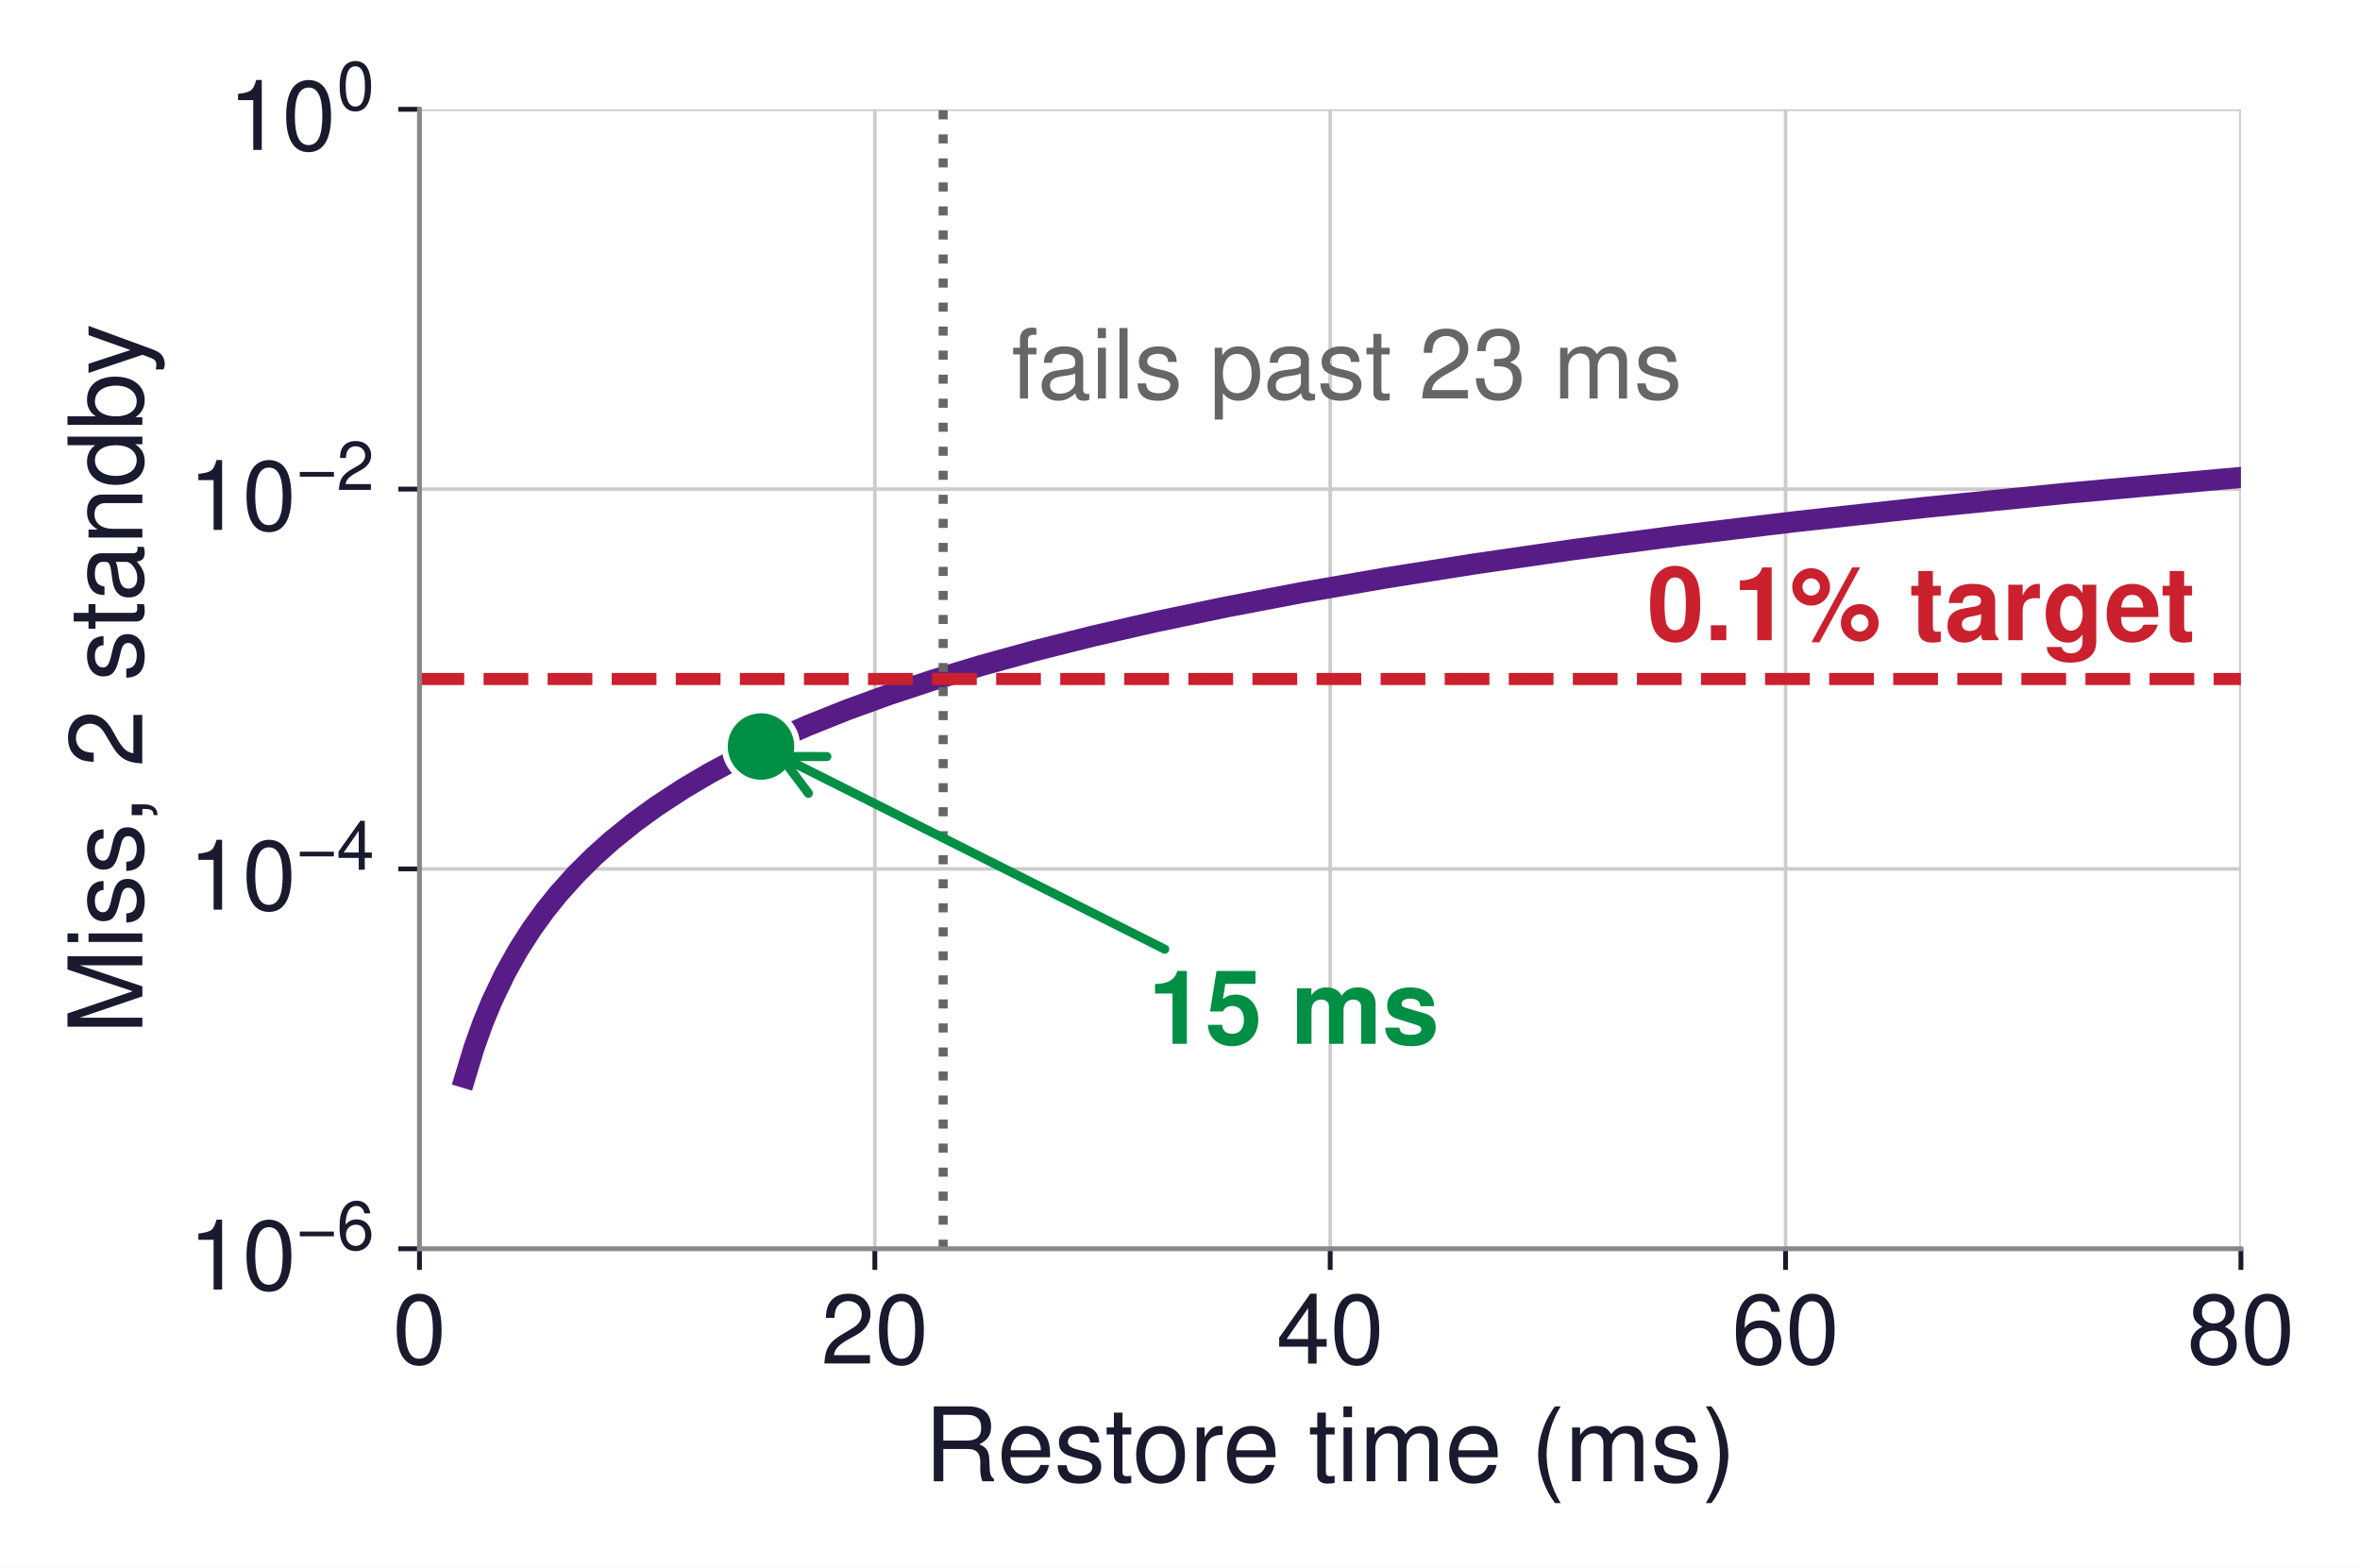
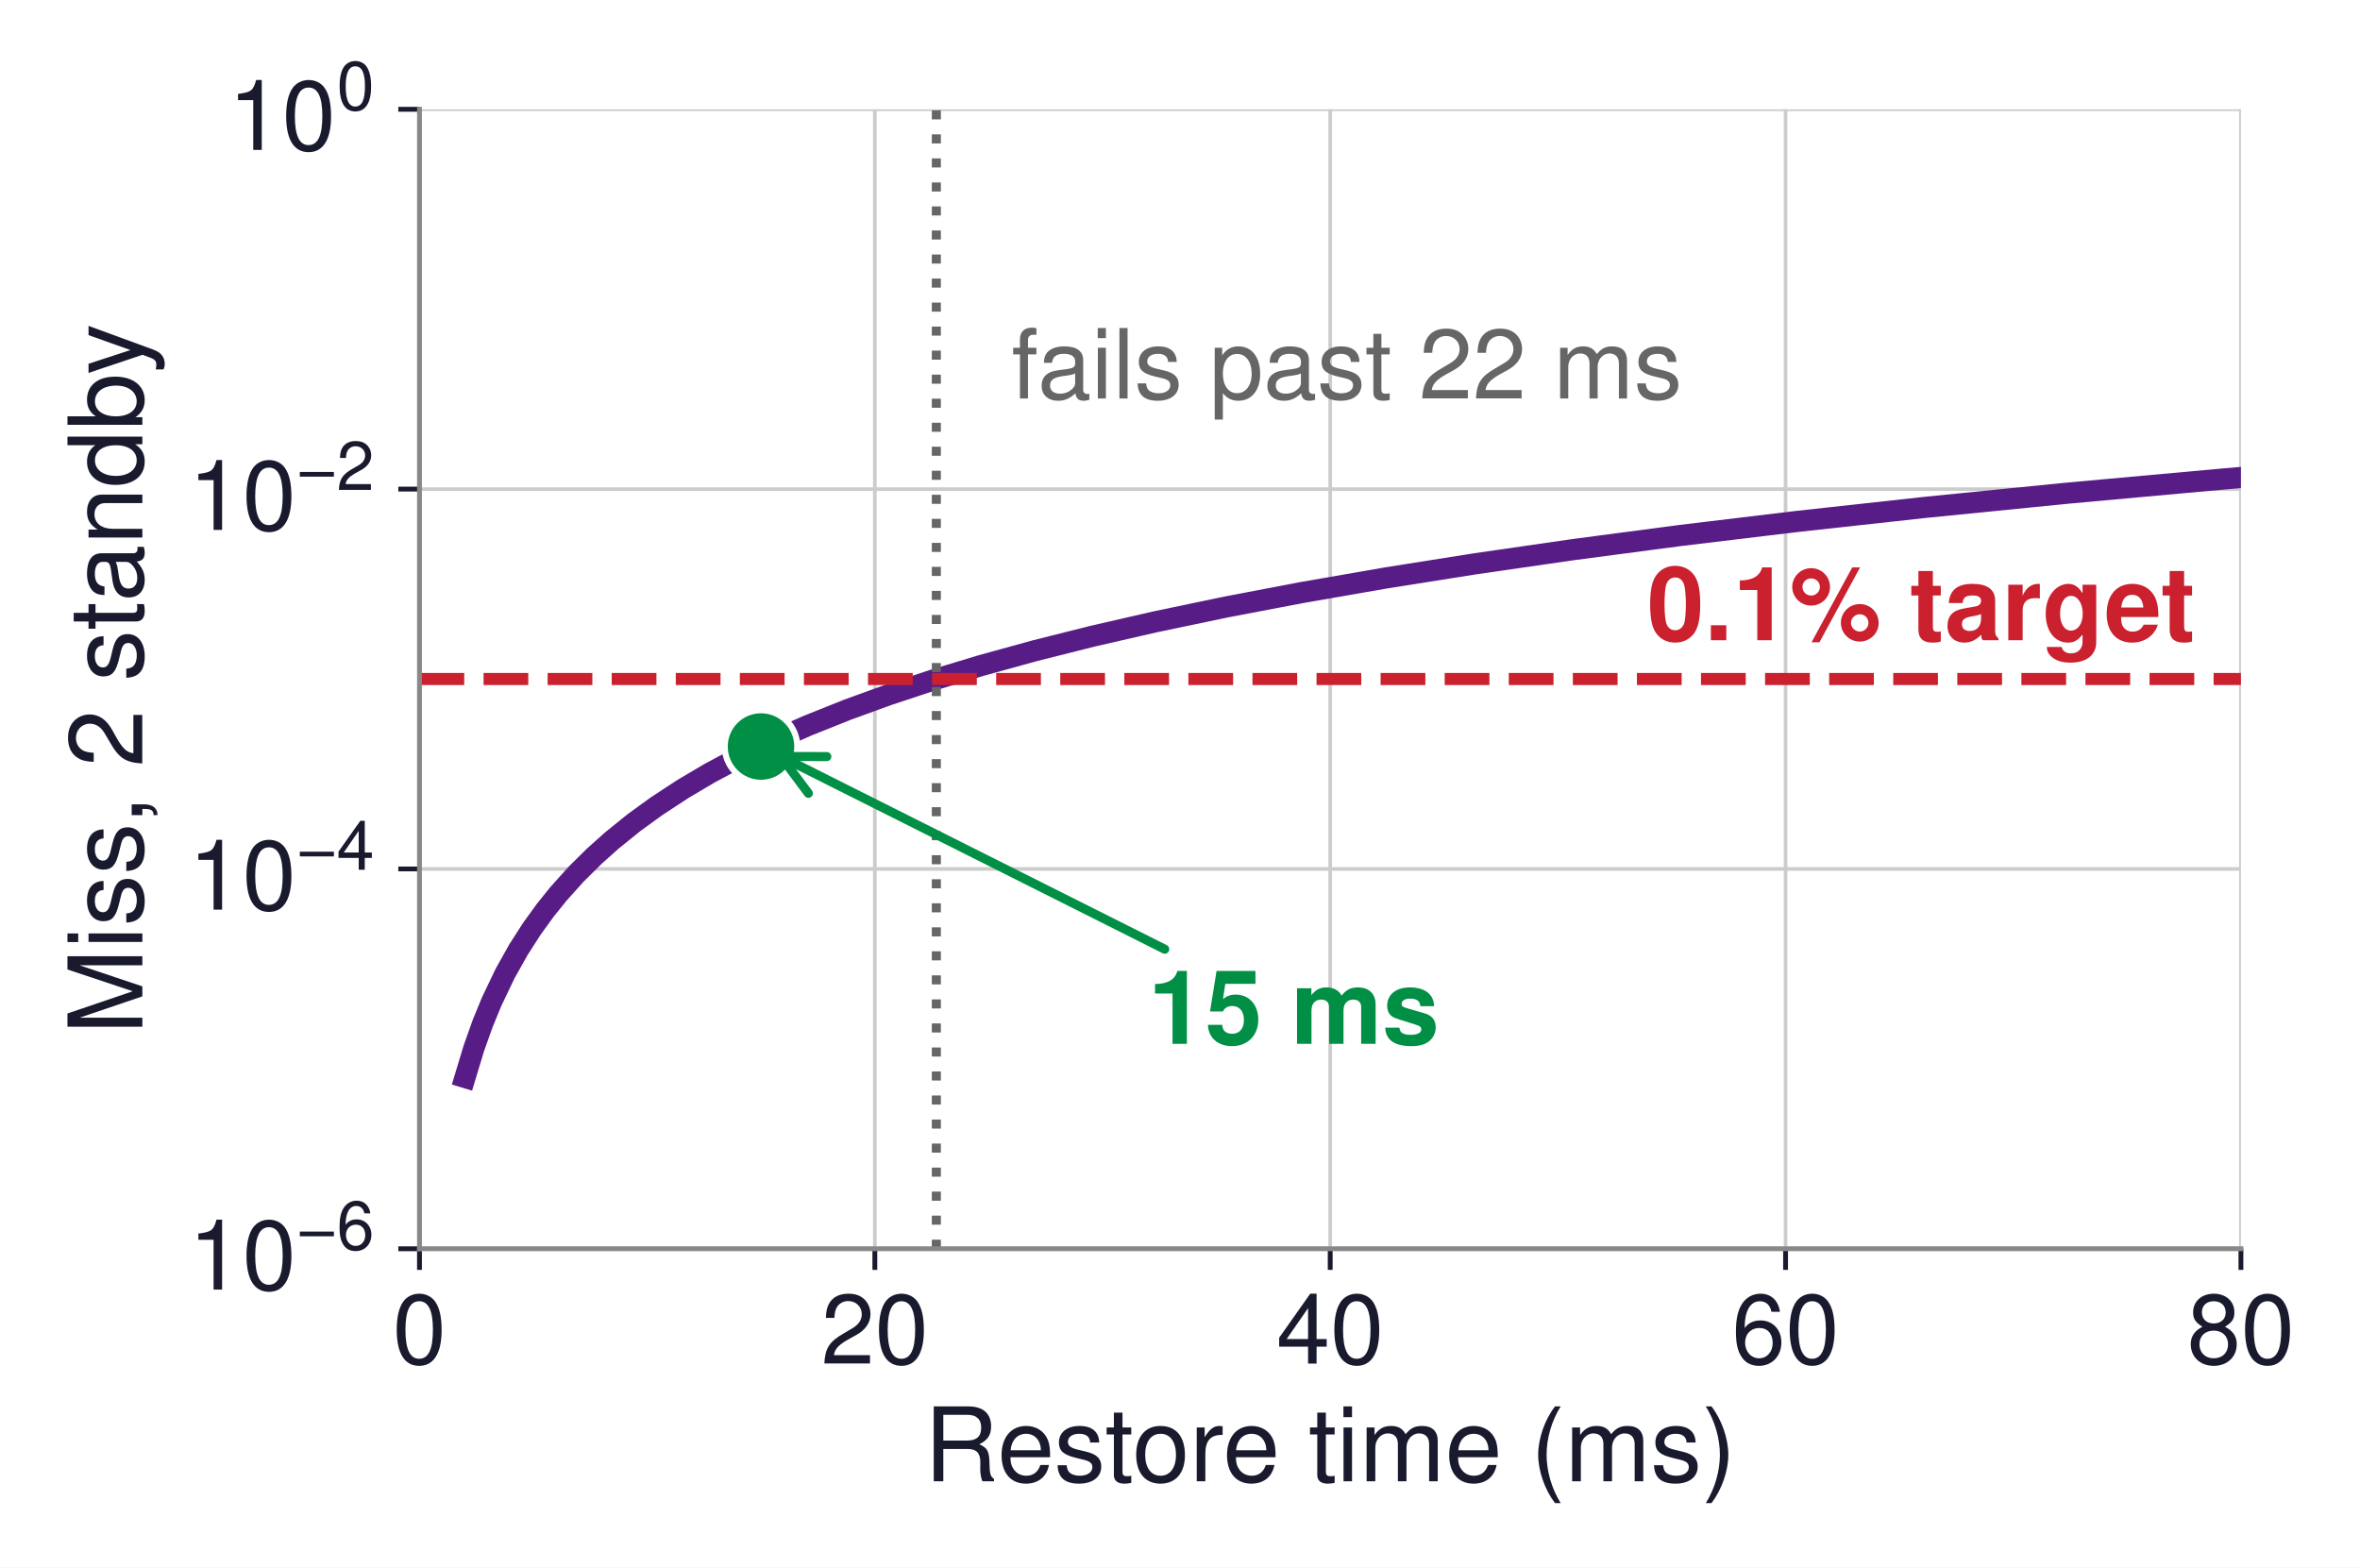
<svg xmlns="http://www.w3.org/2000/svg" xmlns:xlink="http://www.w3.org/1999/xlink" width="390.412pt" height="259.314pt" viewBox="0 0 390.412 259.314" version="1.1">
  <defs>
    <style type="text/css">*{stroke-linejoin: round; stroke-linecap: butt}</style>
  </defs>
  <g id="figure_1">
    <g id="patch_1">
      <path d="M 0 259.314  L 390.412 259.314  L 390.412 0  L 0 0  z " style="fill: #ffffff" />
    </g>
    <g id="axes_1">
      <g id="patch_2">
        <path d="M 69.394 206.576  L 370.714 206.576  L 370.714 18.08  L 69.394 18.08  z " style="fill: #ffffff" />
      </g>
      <g id="matplotlib.axis_1">
        <g id="xtick_1">
          <g id="line2d_1">
-             <path d="M 69.394 206.576  L 69.394 18.08  " clip-path="url(#pd2cd3eeafd)" style="fill: none; stroke: #cccccc; stroke-width: 0.6; stroke-linecap: square" />
+             <path d="M 69.394 206.576  L 69.394 18.08  " clip-path="url(#p1ff6d4d2e1)" style="fill: none; stroke: #cccccc; stroke-width: 0.6; stroke-linecap: square" />
          </g>
          <g id="line2d_2">
            <defs>
-               <path id="m32619b70f6" d="M 0 0  L 0 3.5  " style="stroke: #1a1a2e; stroke-width: 0.8" />
+               <path id="m6a50066929" d="M 0 0  L 0 3.5  " style="stroke: #1a1a2e; stroke-width: 0.8" />
            </defs>
            <g>
-               <use xlink:href="#m32619b70f6" x="69.394" y="206.576" style="fill: #1a1a2e; stroke: #1a1a2e; stroke-width: 0.8" />
+               <use xlink:href="#m6a50066929" x="69.394" y="206.576" style="fill: #1a1a2e; stroke: #1a1a2e; stroke-width: 0.8" />
            </g>
          </g>
          <g id="text_1">
            <text style="font-size: 16px; font-family: 'Helvetica', 'Arial', 'DejaVu Sans', sans-serif; text-anchor: middle; fill: #1a1a2e" x="69.394" y="225.576" transform="rotate(-0 69.39437 225.576)">0</text>
          </g>
        </g>
        <g id="xtick_2">
          <g id="line2d_3">
-             <path d="M 144.724 206.576  L 144.724 18.08  " clip-path="url(#pd2cd3eeafd)" style="fill: none; stroke: #cccccc; stroke-width: 0.6; stroke-linecap: square" />
+             <path d="M 144.724 206.576  L 144.724 18.08  " clip-path="url(#p1ff6d4d2e1)" style="fill: none; stroke: #cccccc; stroke-width: 0.6; stroke-linecap: square" />
          </g>
          <g id="line2d_4">
            <g>
-               <use xlink:href="#m32619b70f6" x="144.724" y="206.576" style="fill: #1a1a2e; stroke: #1a1a2e; stroke-width: 0.8" />
+               <use xlink:href="#m6a50066929" x="144.724" y="206.576" style="fill: #1a1a2e; stroke: #1a1a2e; stroke-width: 0.8" />
            </g>
          </g>
          <g id="text_2">
            <text style="font-size: 16px; font-family: 'Helvetica', 'Arial', 'DejaVu Sans', sans-serif; text-anchor: middle; fill: #1a1a2e" x="144.724" y="225.576" transform="rotate(-0 144.7244 225.576)">20</text>
          </g>
        </g>
        <g id="xtick_3">
          <g id="line2d_5">
-             <path d="M 220.054 206.576  L 220.054 18.08  " clip-path="url(#pd2cd3eeafd)" style="fill: none; stroke: #cccccc; stroke-width: 0.6; stroke-linecap: square" />
+             <path d="M 220.054 206.576  L 220.054 18.08  " clip-path="url(#p1ff6d4d2e1)" style="fill: none; stroke: #cccccc; stroke-width: 0.6; stroke-linecap: square" />
          </g>
          <g id="line2d_6">
            <g>
-               <use xlink:href="#m32619b70f6" x="220.054" y="206.576" style="fill: #1a1a2e; stroke: #1a1a2e; stroke-width: 0.8" />
+               <use xlink:href="#m6a50066929" x="220.054" y="206.576" style="fill: #1a1a2e; stroke: #1a1a2e; stroke-width: 0.8" />
            </g>
          </g>
          <g id="text_3">
            <text style="font-size: 16px; font-family: 'Helvetica', 'Arial', 'DejaVu Sans', sans-serif; text-anchor: middle; fill: #1a1a2e" x="220.054" y="225.576" transform="rotate(-0 220.0544 225.576)">40</text>
          </g>
        </g>
        <g id="xtick_4">
          <g id="line2d_7">
-             <path d="M 295.384 206.576  L 295.384 18.08  " clip-path="url(#pd2cd3eeafd)" style="fill: none; stroke: #cccccc; stroke-width: 0.6; stroke-linecap: square" />
+             <path d="M 295.384 206.576  L 295.384 18.08  " clip-path="url(#p1ff6d4d2e1)" style="fill: none; stroke: #cccccc; stroke-width: 0.6; stroke-linecap: square" />
          </g>
          <g id="line2d_8">
            <g>
-               <use xlink:href="#m32619b70f6" x="295.384" y="206.576" style="fill: #1a1a2e; stroke: #1a1a2e; stroke-width: 0.8" />
+               <use xlink:href="#m6a50066929" x="295.384" y="206.576" style="fill: #1a1a2e; stroke: #1a1a2e; stroke-width: 0.8" />
            </g>
          </g>
          <g id="text_4">
            <text style="font-size: 16px; font-family: 'Helvetica', 'Arial', 'DejaVu Sans', sans-serif; text-anchor: middle; fill: #1a1a2e" x="295.384" y="225.576" transform="rotate(-0 295.3844 225.576)">60</text>
          </g>
        </g>
        <g id="xtick_5">
          <g id="line2d_9">
-             <path d="M 370.714 206.576  L 370.714 18.08  " clip-path="url(#pd2cd3eeafd)" style="fill: none; stroke: #cccccc; stroke-width: 0.6; stroke-linecap: square" />
+             <path d="M 370.714 206.576  L 370.714 18.08  " clip-path="url(#p1ff6d4d2e1)" style="fill: none; stroke: #cccccc; stroke-width: 0.6; stroke-linecap: square" />
          </g>
          <g id="line2d_10">
            <g>
-               <use xlink:href="#m32619b70f6" x="370.714" y="206.576" style="fill: #1a1a2e; stroke: #1a1a2e; stroke-width: 0.8" />
+               <use xlink:href="#m6a50066929" x="370.714" y="206.576" style="fill: #1a1a2e; stroke: #1a1a2e; stroke-width: 0.8" />
            </g>
          </g>
          <g id="text_5">
            <text style="font-size: 16px; font-family: 'Helvetica', 'Arial', 'DejaVu Sans', sans-serif; text-anchor: middle; fill: #1a1a2e" x="370.714" y="225.576" transform="rotate(-0 370.7144 225.576)">80</text>
          </g>
        </g>
        <g id="text_6">
          <text style="font-size: 17px; font-family: 'Helvetica', 'Arial', 'DejaVu Sans', sans-serif; text-anchor: middle; fill: #1a1a2e" x="220.054" y="245.045" transform="rotate(-0 220.0544 245.0447)">Restore time (ms)</text>
        </g>
      </g>
      <g id="matplotlib.axis_2">
        <g id="ytick_1">
          <g id="line2d_11">
-             <path d="M 69.394 206.576  L 370.714 206.576  " clip-path="url(#pd2cd3eeafd)" style="fill: none; stroke: #cccccc; stroke-width: 0.6; stroke-linecap: square" />
+             <path d="M 69.394 206.576  L 370.714 206.576  " clip-path="url(#p1ff6d4d2e1)" style="fill: none; stroke: #cccccc; stroke-width: 0.6; stroke-linecap: square" />
          </g>
          <g id="line2d_12">
            <defs>
-               <path id="m227b9b33b6" d="M 0 0  L -3.5 0  " style="stroke: #1a1a2e; stroke-width: 0.8" />
+               <path id="m3120a73d28" d="M 0 0  L -3.5 0  " style="stroke: #1a1a2e; stroke-width: 0.8" />
            </defs>
            <g>
-               <use xlink:href="#m227b9b33b6" x="69.394" y="206.576" style="fill: #1a1a2e; stroke: #1a1a2e; stroke-width: 0.8" />
+               <use xlink:href="#m3120a73d28" x="69.394" y="206.576" style="fill: #1a1a2e; stroke: #1a1a2e; stroke-width: 0.8" />
            </g>
          </g>
          <g id="text_7">
            <g style="fill: #1a1a2e" transform="translate(31.19438 213.856)">
              <text>
                <tspan x="0" y="-0.528" style="font-size: 16px; font-family: 'Helvetica'; fill: #1a1a2e">1</tspan>
                <tspan x="8.898" y="-0.528" style="font-size: 16px; font-family: 'Helvetica'; fill: #1a1a2e">0</tspan>
                <tspan x="17.95" y="-7.136" style="font-size: 11.2px; font-family: 'Helvetica'; fill: #1a1a2e">−</tspan>
                <tspan x="24.491" y="-7.136" style="font-size: 11.2px; font-family: 'Helvetica'; fill: #1a1a2e">6</tspan>
              </text>
            </g>
          </g>
        </g>
        <g id="ytick_2">
          <g id="line2d_13">
-             <path d="M 69.394 143.744  L 370.714 143.744  " clip-path="url(#pd2cd3eeafd)" style="fill: none; stroke: #cccccc; stroke-width: 0.6; stroke-linecap: square" />
+             <path d="M 69.394 143.744  L 370.714 143.744  " clip-path="url(#p1ff6d4d2e1)" style="fill: none; stroke: #cccccc; stroke-width: 0.6; stroke-linecap: square" />
          </g>
          <g id="line2d_14">
            <g>
-               <use xlink:href="#m227b9b33b6" x="69.394" y="143.744" style="fill: #1a1a2e; stroke: #1a1a2e; stroke-width: 0.8" />
+               <use xlink:href="#m3120a73d28" x="69.394" y="143.744" style="fill: #1a1a2e; stroke: #1a1a2e; stroke-width: 0.8" />
            </g>
          </g>
          <g id="text_8">
            <g style="fill: #1a1a2e" transform="translate(31.19438 151.024)">
              <text>
                <tspan x="0" y="-0.539" style="font-size: 16px; font-family: 'Helvetica'; fill: #1a1a2e">1</tspan>
                <tspan x="8.898" y="-0.539" style="font-size: 16px; font-family: 'Helvetica'; fill: #1a1a2e">0</tspan>
                <tspan x="17.95" y="-7.147" style="font-size: 11.2px; font-family: 'Helvetica'; fill: #1a1a2e">−</tspan>
                <tspan x="24.491" y="-7.147" style="font-size: 11.2px; font-family: 'Helvetica'; fill: #1a1a2e">4</tspan>
              </text>
            </g>
          </g>
        </g>
        <g id="ytick_3">
          <g id="line2d_15">
-             <path d="M 69.394 80.912  L 370.714 80.912  " clip-path="url(#pd2cd3eeafd)" style="fill: none; stroke: #cccccc; stroke-width: 0.6; stroke-linecap: square" />
+             <path d="M 69.394 80.912  L 370.714 80.912  " clip-path="url(#p1ff6d4d2e1)" style="fill: none; stroke: #cccccc; stroke-width: 0.6; stroke-linecap: square" />
          </g>
          <g id="line2d_16">
            <g>
-               <use xlink:href="#m227b9b33b6" x="69.394" y="80.912" style="fill: #1a1a2e; stroke: #1a1a2e; stroke-width: 0.8" />
+               <use xlink:href="#m3120a73d28" x="69.394" y="80.912" style="fill: #1a1a2e; stroke: #1a1a2e; stroke-width: 0.8" />
            </g>
          </g>
          <g id="text_9">
            <g style="fill: #1a1a2e" transform="translate(31.19438 88.192)">
              <text>
                <tspan x="0" y="-0.528" style="font-size: 16px; font-family: 'Helvetica'; fill: #1a1a2e">1</tspan>
                <tspan x="8.898" y="-0.528" style="font-size: 16px; font-family: 'Helvetica'; fill: #1a1a2e">0</tspan>
                <tspan x="17.95" y="-7.136" style="font-size: 11.2px; font-family: 'Helvetica'; fill: #1a1a2e">−</tspan>
                <tspan x="24.491" y="-7.136" style="font-size: 11.2px; font-family: 'Helvetica'; fill: #1a1a2e">2</tspan>
              </text>
            </g>
          </g>
        </g>
        <g id="ytick_4">
          <g id="line2d_17">
-             <path d="M 69.394 18.08  L 370.714 18.08  " clip-path="url(#pd2cd3eeafd)" style="fill: none; stroke: #cccccc; stroke-width: 0.6; stroke-linecap: square" />
+             <path d="M 69.394 18.08  L 370.714 18.08  " clip-path="url(#p1ff6d4d2e1)" style="fill: none; stroke: #cccccc; stroke-width: 0.6; stroke-linecap: square" />
          </g>
          <g id="line2d_18">
            <g>
-               <use xlink:href="#m227b9b33b6" x="69.394" y="18.08" style="fill: #1a1a2e; stroke: #1a1a2e; stroke-width: 0.8" />
+               <use xlink:href="#m3120a73d28" x="69.394" y="18.08" style="fill: #1a1a2e; stroke: #1a1a2e; stroke-width: 0.8" />
            </g>
          </g>
          <g id="text_10">
            <g style="fill: #1a1a2e" transform="translate(37.75438 25.36)">
              <text>
                <tspan x="0" y="-0.561" style="font-size: 16px; font-family: 'Helvetica'; fill: #1a1a2e">1</tspan>
                <tspan x="8.898" y="-0.561" style="font-size: 16px; font-family: 'Helvetica'; fill: #1a1a2e">0</tspan>
                <tspan x="17.95" y="-7.169" style="font-size: 11.2px; font-family: 'Helvetica'; fill: #1a1a2e">0</tspan>
              </text>
            </g>
          </g>
        </g>
        <g id="text_11">
          <text style="font-size: 17px; font-family: 'Helvetica', 'Arial', 'DejaVu Sans', sans-serif; text-anchor: middle; fill: #1a1a2e" x="23.55" y="112.328" transform="rotate(-90 23.55 112.328)">Miss, 2 standby</text>
        </g>
      </g>
      <g id="line2d_19">
-         <path d="M 76.927 178.241  L 78.4 173.376  L 79.873 169.25  L 81.345 165.669  L 83.554 161.051  L 85.763 157.106  L 87.972 153.663  L 90.181 150.608  L 92.39 147.862  L 95.335 144.588  L 98.28 141.668  L 101.226 139.033  L 104.907 136.064  L 108.589 133.39  L 113.006 130.497  L 117.424 127.885  L 122.578 125.128  L 127.733 122.629  L 133.623 120.033  L 140.25 117.385  L 146.877 114.977  L 154.24 112.536  L 162.339 110.087  L 171.175 107.651  L 180.747 105.244  L 191.055 102.878  L 202.836 100.412  L 215.353 98.026  L 229.343 95.595  L 244.069 93.263  L 260.268 90.92  L 277.94 88.589  L 297.084 86.284  L 318.436 83.94  L 341.998 81.585  L 367.769 79.243  L 370.714 78.989  L 370.714 78.989  " clip-path="url(#pd2cd3eeafd)" style="fill: none; stroke: #581c87; stroke-width: 3.5; stroke-linecap: square" />
+         <path d="M 76.927 178.241  L 78.4 173.376  L 79.873 169.25  L 81.345 165.669  L 83.554 161.051  L 85.763 157.106  L 87.972 153.663  L 90.181 150.608  L 92.39 147.862  L 95.335 144.588  L 98.28 141.668  L 101.226 139.033  L 104.907 136.064  L 108.589 133.39  L 113.006 130.497  L 117.424 127.885  L 122.578 125.128  L 127.733 122.629  L 133.623 120.033  L 140.25 117.385  L 146.877 114.977  L 154.24 112.536  L 162.339 110.087  L 171.175 107.651  L 180.747 105.244  L 191.055 102.878  L 202.836 100.412  L 215.353 98.026  L 229.343 95.595  L 244.069 93.263  L 260.268 90.92  L 277.94 88.589  L 297.084 86.284  L 318.436 83.94  L 341.998 81.585  L 367.769 79.243  L 370.714 78.989  L 370.714 78.989  " clip-path="url(#p1ff6d4d2e1)" style="fill: none; stroke: #581c87; stroke-width: 3.5; stroke-linecap: square" />
      </g>
      <g id="line2d_20">
-         <path d="M 69.394 112.328  L 370.714 112.328  " clip-path="url(#pd2cd3eeafd)" style="fill: none; stroke-dasharray: 7.4,3.2; stroke-dashoffset: 0; stroke: #cb202d; stroke-width: 2" />
+         <path d="M 69.394 112.328  L 370.714 112.328  " clip-path="url(#p1ff6d4d2e1)" style="fill: none; stroke-dasharray: 7.4,3.2; stroke-dashoffset: 0; stroke: #cb202d; stroke-width: 2" />
      </g>
      <g id="line2d_21">
        <defs>
-           <path id="me2f9f0eabe" d="M 0 6  C 1.591 6 3.117 5.368 4.243 4.243  C 5.368 3.117 6 1.591 6 0  C 6 -1.591 5.368 -3.117 4.243 -4.243  C 3.117 -5.368 1.591 -6 0 -6  C -1.591 -6 -3.117 -5.368 -4.243 -4.243  C -5.368 -3.117 -6 -1.591 -6 0  C -6 1.591 -5.368 3.117 -4.243 4.243  C -3.117 5.368 -1.591 6 0 6  z " style="stroke: #ffffff" />
+           <path id="m8481ff4ed0" d="M 0 6  C 1.591 6 3.117 5.368 4.243 4.243  C 5.368 3.117 6 1.591 6 0  C 6 -1.591 5.368 -3.117 4.243 -4.243  C 3.117 -5.368 1.591 -6 0 -6  C -1.591 -6 -3.117 -5.368 -4.243 -4.243  C -5.368 -3.117 -6 -1.591 -6 0  C -6 1.591 -5.368 3.117 -4.243 4.243  C -3.117 5.368 -1.591 6 0 6  z " style="stroke: #ffffff" />
        </defs>
-         <g clip-path="url(#pd2cd3eeafd)">
-           <use xlink:href="#me2f9f0eabe" x="125.892" y="123.495" style="fill: #008f45; stroke: #ffffff" />
+         <g clip-path="url(#p1ff6d4d2e1)">
+           <use xlink:href="#m8481ff4ed0" x="125.892" y="123.495" style="fill: #008f45; stroke: #ffffff" />
        </g>
      </g>
      <g id="line2d_22">
-         <path d="M 156.024 206.576  L 156.024 18.08  " clip-path="url(#pd2cd3eeafd)" style="fill: none; stroke-dasharray: 1.5,2.475; stroke-dashoffset: 0; stroke: #666666; stroke-width: 1.5" />
+         <path d="M 154.898 206.576  L 154.898 18.08  " clip-path="url(#p1ff6d4d2e1)" style="fill: none; stroke-dasharray: 1.5,2.475; stroke-dashoffset: 0; stroke: #666666; stroke-width: 1.5" />
      </g>
      <g id="patch_3">
        <path d="M 69.394 206.576  L 69.394 18.08  " style="fill: none; stroke: #888888; stroke-width: 0.8; stroke-linejoin: miter; stroke-linecap: square" />
      </g>
      <g id="patch_4">
        <path d="M 69.394 206.576  L 370.714 206.576  " style="fill: none; stroke: #888888; stroke-width: 0.8; stroke-linejoin: miter; stroke-linecap: square" />
      </g>
      <g id="text_12">
        <text style="font-weight: 700; font-size: 17px; font-family: 'Helvetica', 'Arial', 'DejaVu Sans', sans-serif; text-anchor: end; fill: #cb202d" x="363.181" y="105.915" transform="rotate(-0 363.1814 105.9154)">0.1% target</text>
      </g>
      <g id="patch_5">
        <path d="M 192.68 157.026  Q 160.181 140.71 129.18 125.146  " style="fill: none; stroke: #008f45; stroke-width: 1.5; stroke-linecap: round" />
        <path d="M 133.732 131.236  L 129.18 125.146  L 136.783 125.159  " style="fill: none; stroke: #008f45; stroke-width: 1.5; stroke-linecap: round" />
      </g>
      <g id="text_13">
        <text style="font-weight: 700; font-size: 17px; font-family: 'Helvetica', 'Arial', 'DejaVu Sans', sans-serif; text-anchor: start; fill: #008f45" x="189.922" y="172.672" transform="rotate(-0 189.9224 172.6724)">15 ms</text>
      </g>
      <g id="text_14">
-         <text style="font-size: 16px; font-family: 'Helvetica', 'Arial', 'DejaVu Sans', sans-serif; text-anchor: start; fill: #666666" x="167.323" y="65.923" transform="rotate(-0 167.3234 65.92276)">fails past 23 ms</text>
+         <text style="font-size: 16px; font-family: 'Helvetica', 'Arial', 'DejaVu Sans', sans-serif; text-anchor: start; fill: #666666" x="167.323" y="65.923" transform="rotate(-0 167.3234 65.92276)">fails past 22 ms</text>
      </g>
    </g>
  </g>
  <defs>
-     <clipPath id="pd2cd3eeafd">
+     <clipPath id="p1ff6d4d2e1">
      <rect x="69.394" y="18.08" width="301.32" height="188.496" />
    </clipPath>
  </defs>
</svg>
